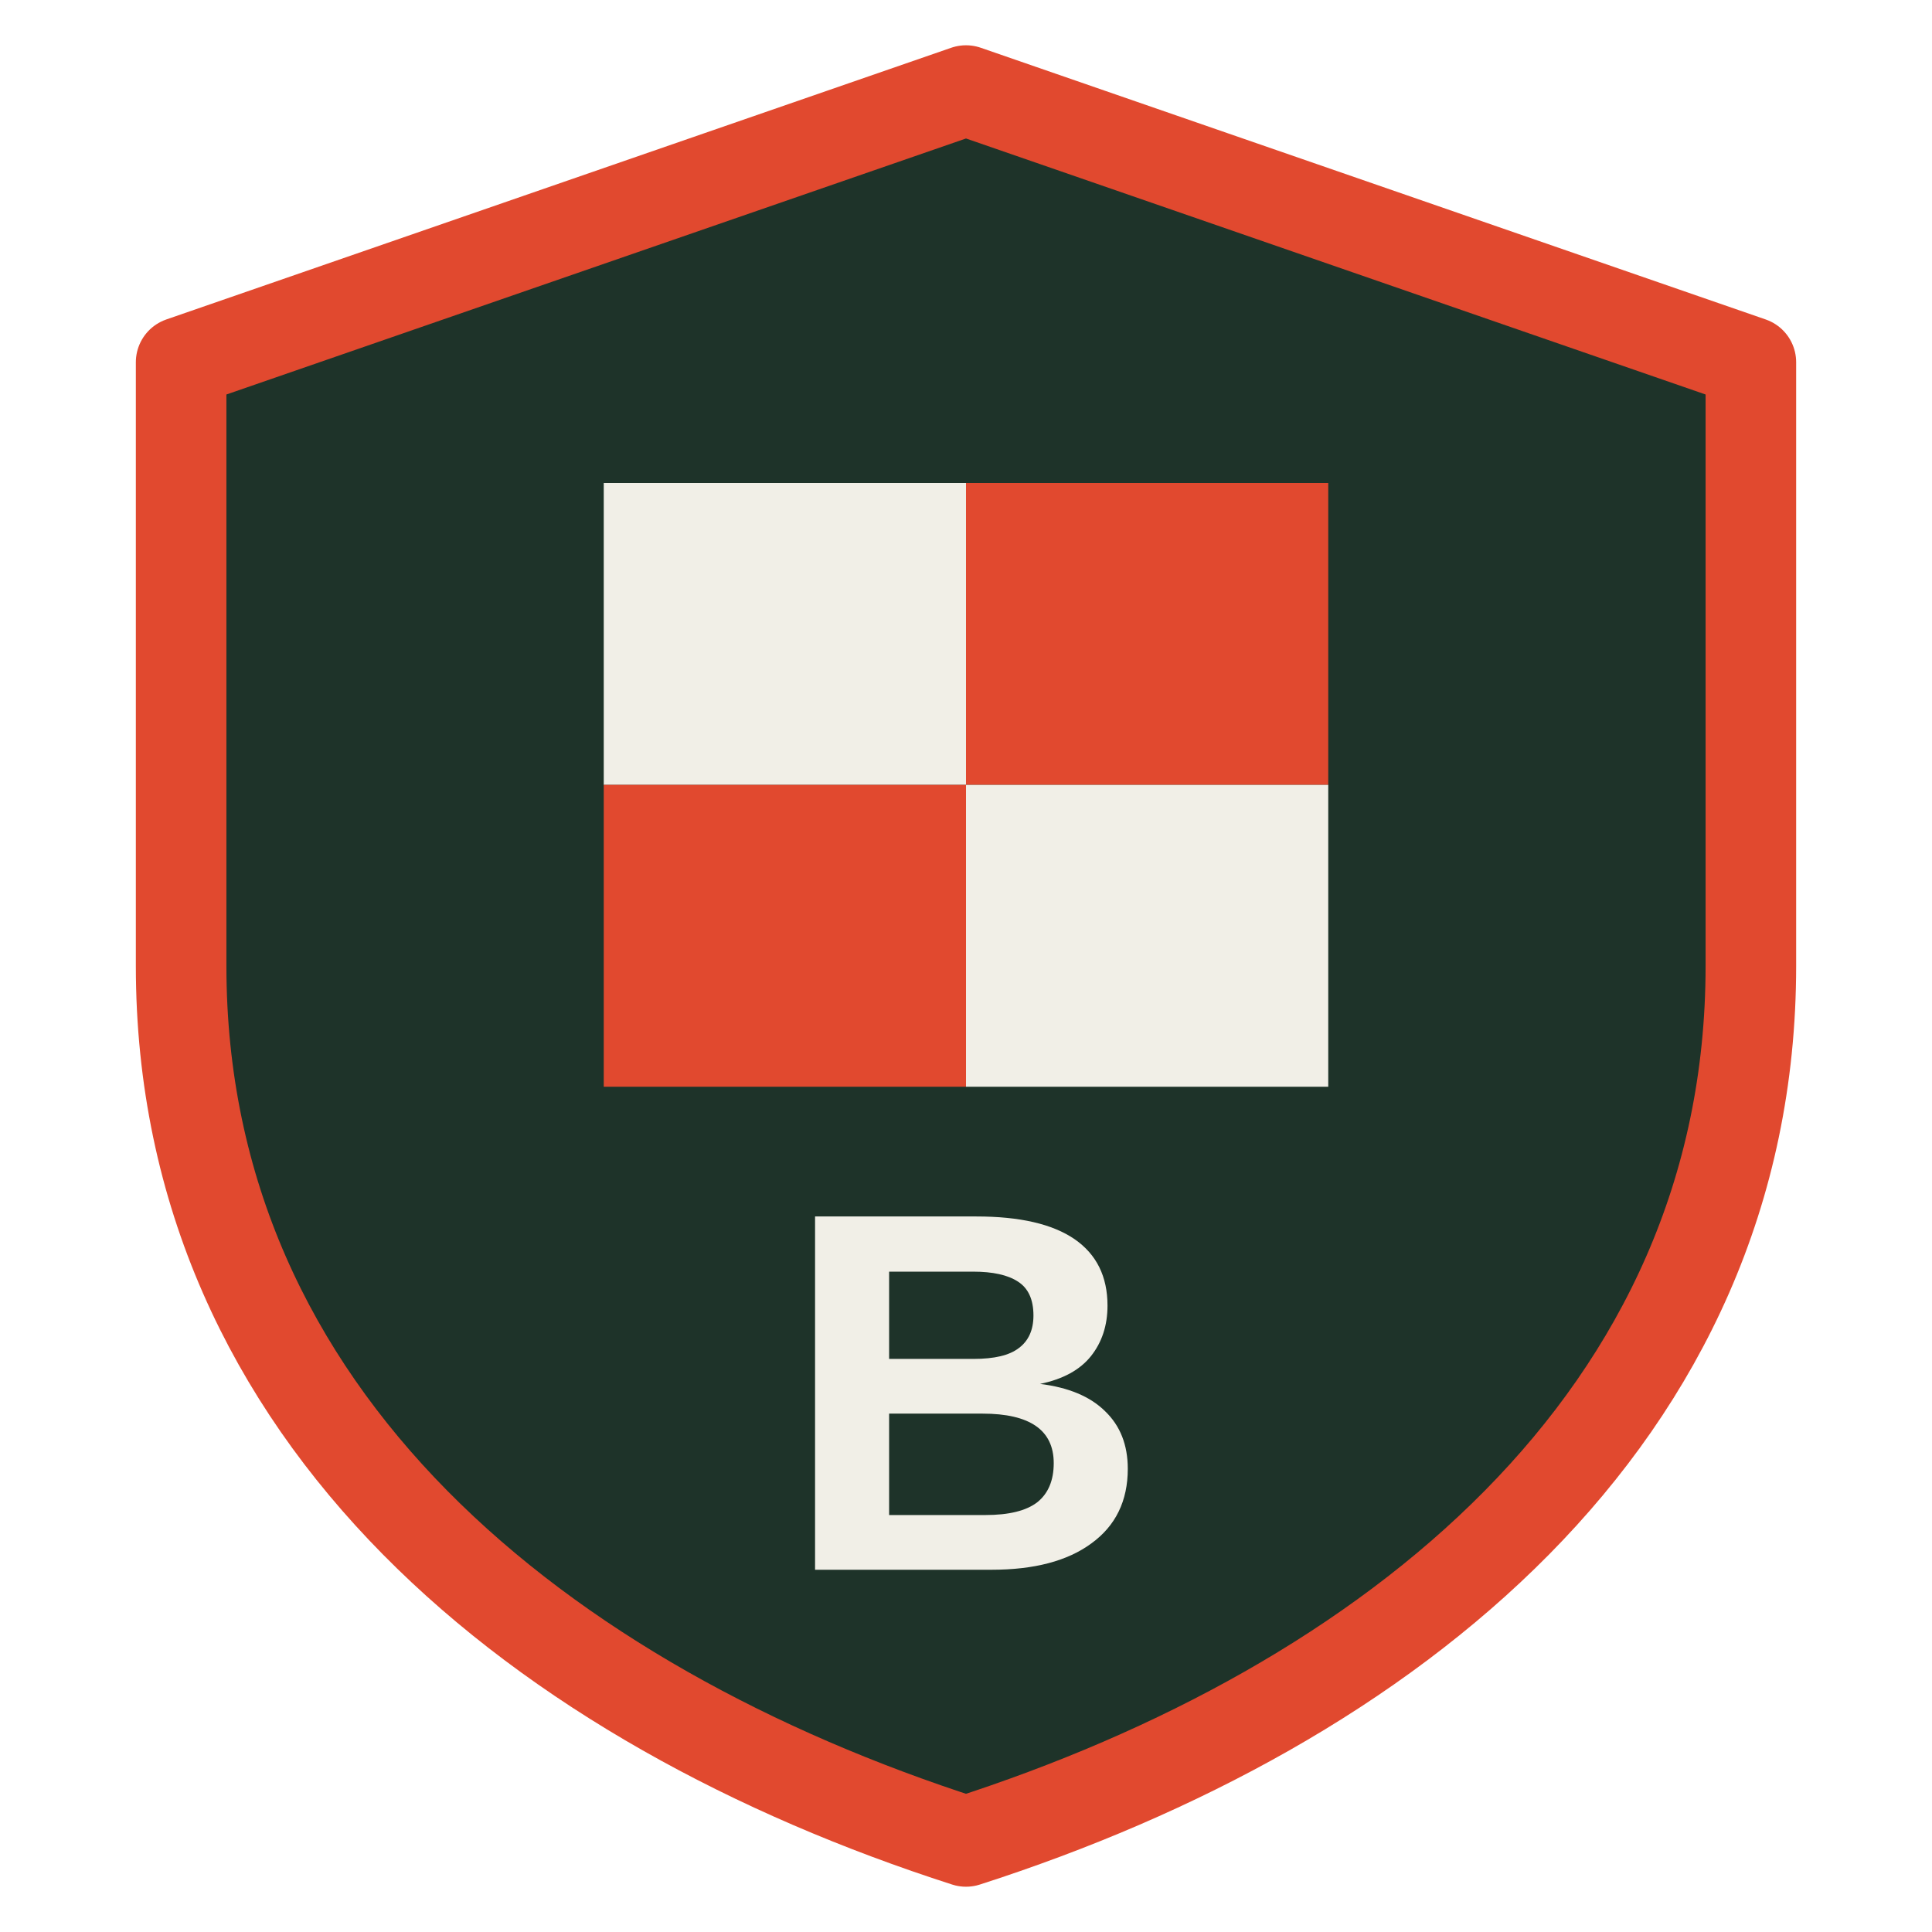
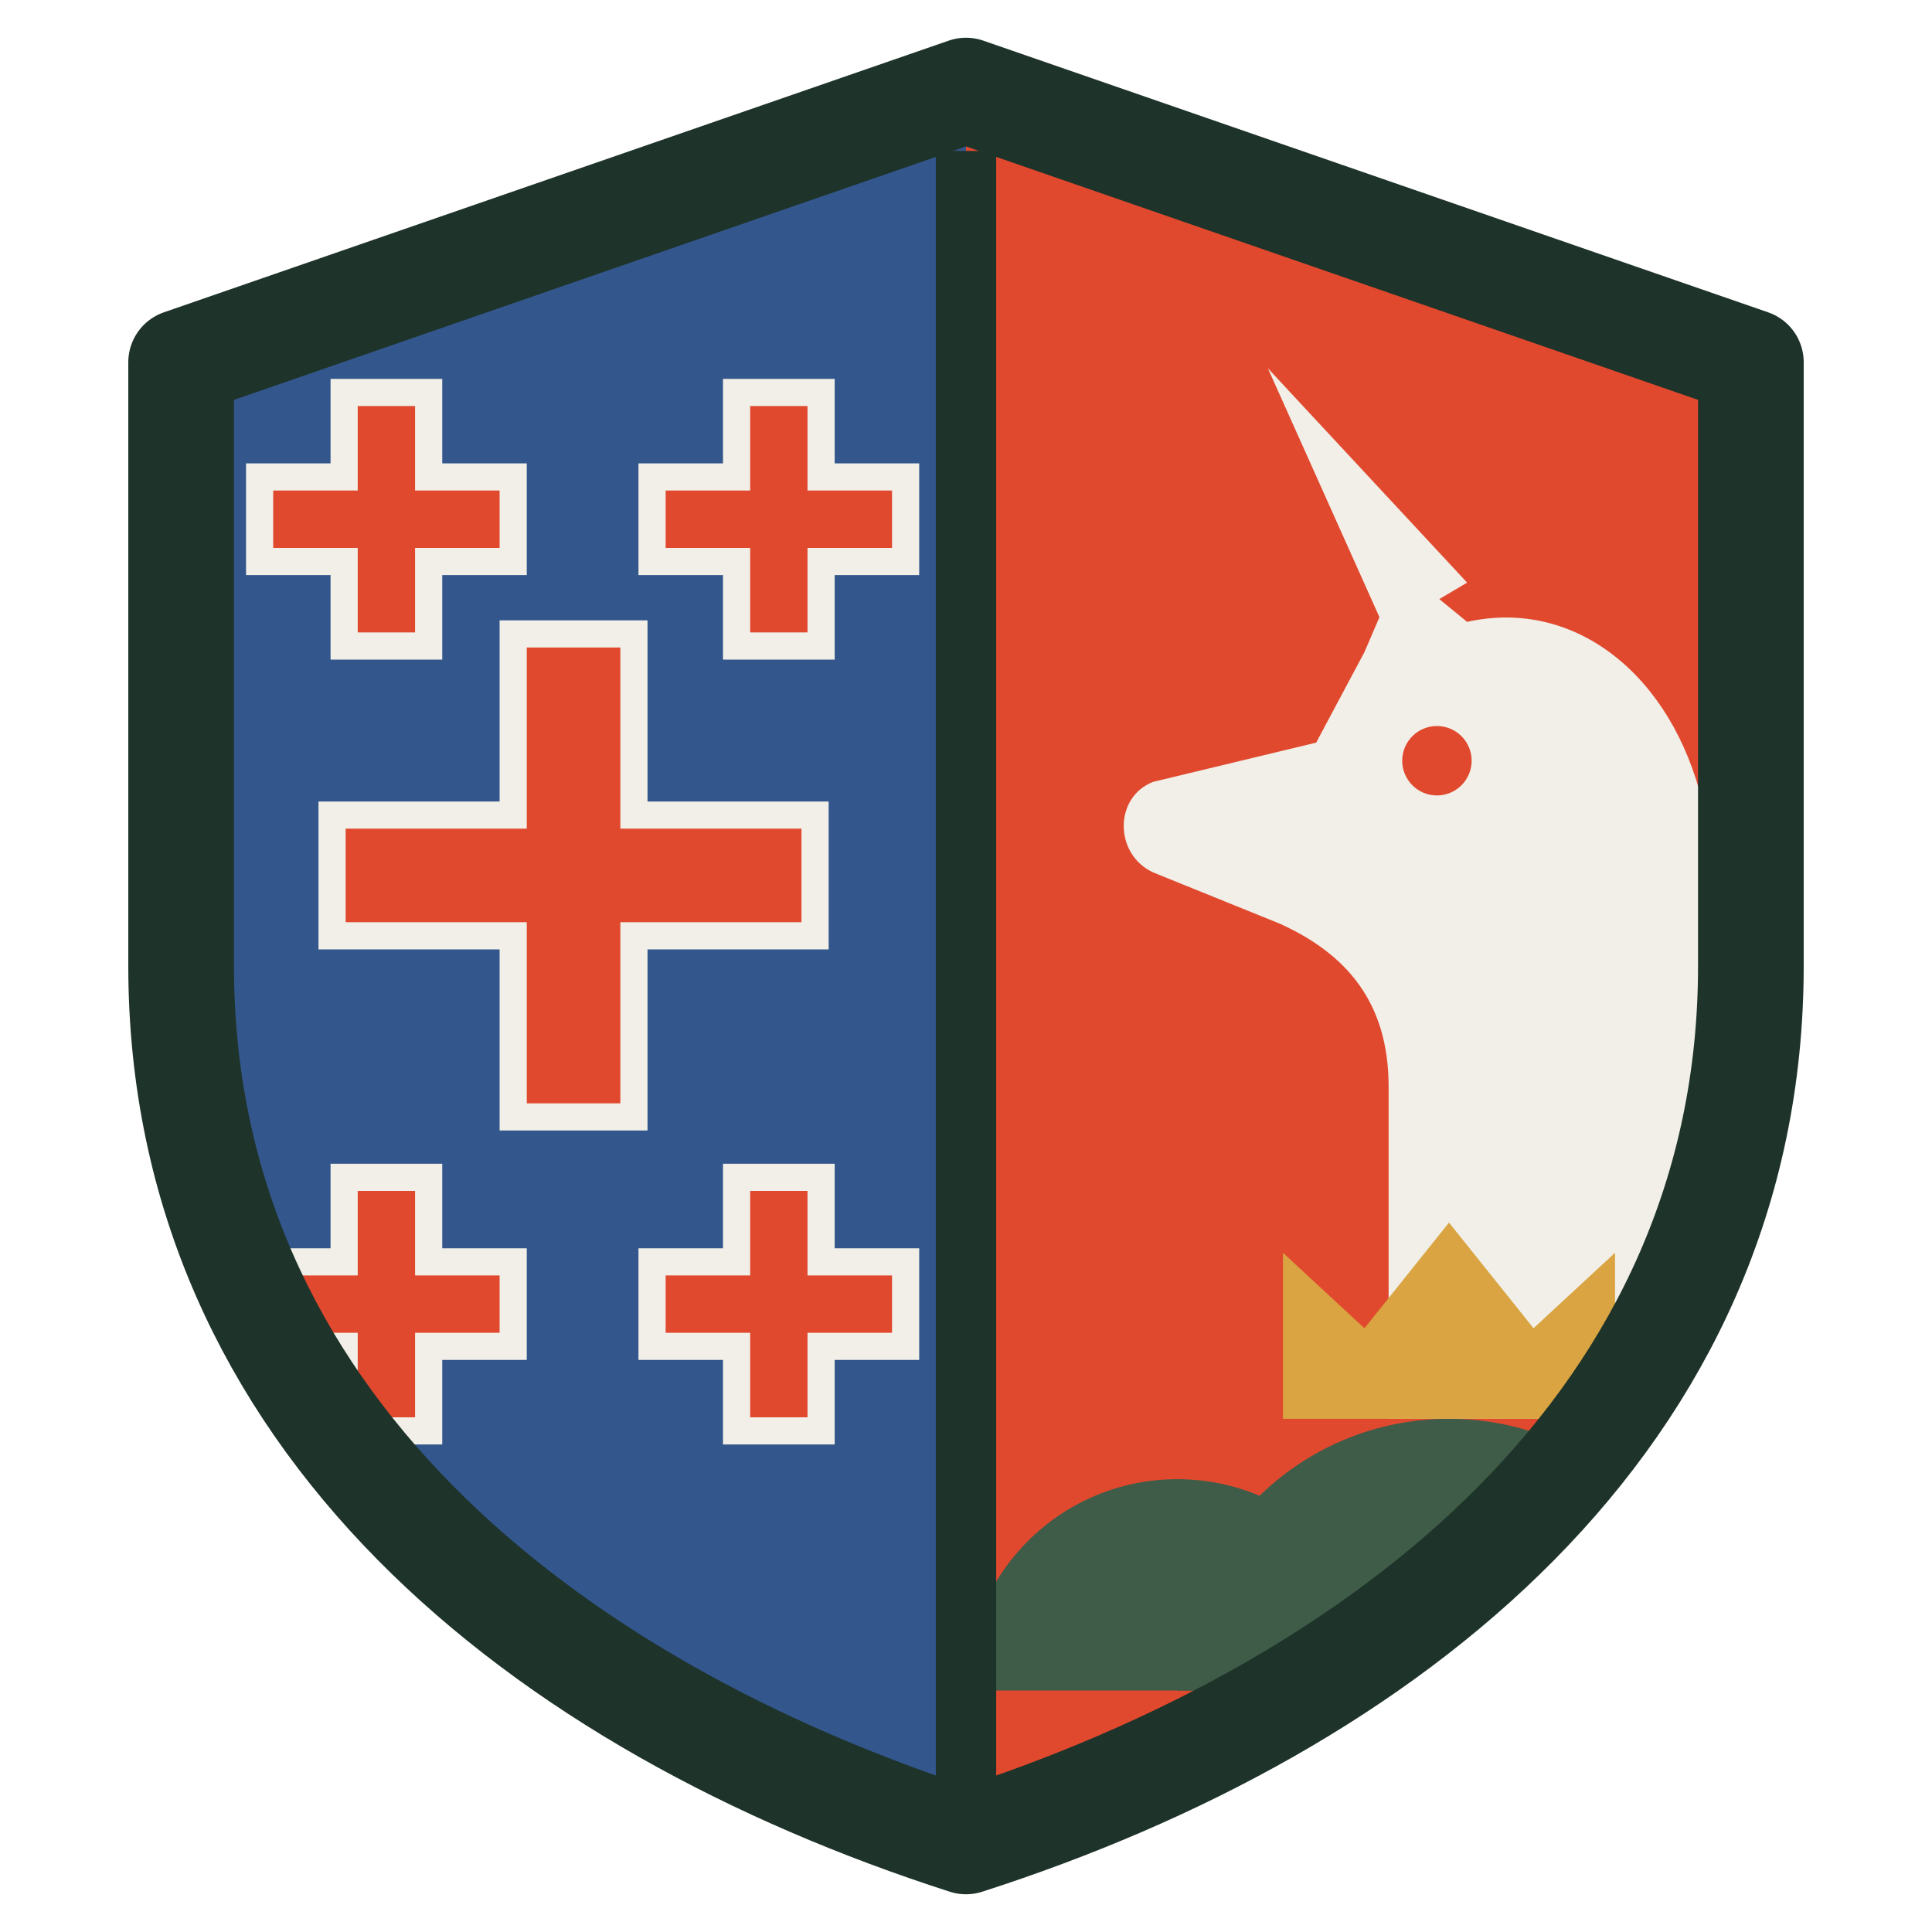
<svg xmlns="http://www.w3.org/2000/svg" viewBox="0 0 64 64">
-   <path d="M32 3 L58 12 V32 C58 47 46 56.5 32 61 C18 56.5 6 47 6 32 V12 Z" fill="#1E3329" stroke="#E1492F" stroke-width="3" stroke-linejoin="round" />
-   <g transform="translate(32 26)">
-     <path d="M-12 -10 H0 V0 H-12 Z" fill="#F1EFE7" />
-     <path d="M0 -10 H12 V0 H0 Z" fill="#E1492F" />
-     <path d="M-12 0 H0 V10 H-12 Z" fill="#E1492F" />
-     <path d="M0 0 H12 V10 H0 Z" fill="#F1EFE7" />
+   <defs>
+     <clipPath id="sh">
+       <path d="M32 3 L58 12 V32 C58 47 46 56.5 32 61 C18 56.5 6 47 6 32 V12 Z" />
+     </clipPath>
+   </defs>
+   <g clip-path="url(#sh)">
+     <rect x="0" y="0" width="32" height="64" fill="#33568C" />
+     <g fill="#E1492F" stroke="#F1EFE7" stroke-width="0.9">
+       <path d="M17 21 h4 v6 h6 v4 h-6 v6 h-4 v-6 h-6 v-4 h6 Z" />
+       <path d="M11.4 13 h2.8 v2.8 h2.8 v2.8 h-2.8 v2.8 h-2.8 v-2.8 h-2.8 v-2.8 h2.8 Z" />
+       <path d="M24.4 13 h2.8 v2.8 h2.8 v2.8 h-2.8 v2.8 h-2.8 v-2.8 h-2.8 v-2.8 h2.8 Z" />
+       <path d="M11.4 39 h2.8 v2.8 h2.8 v2.8 h-2.8 v2.8 h-2.8 v-2.8 h-2.8 v-2.8 h2.8 Z" />
+       <path d="M24.4 39 h2.8 v2.8 h2.8 v2.8 h-2.8 v2.8 h-2.8 v-2.8 h-2.8 v-2.8 h2.8 Z" />
+     </g>
+     <rect x="32" y="0" width="32" height="64" fill="#E1492F" />
+     <g>
+       <path d="M32 56 A7 7 0 0 1 46 56 Z" fill="#3E5C48" />
+       <path d="M50 56 A7 7 0 0 1 64 56 Z" fill="#3E5C48" />
+       <path d="M39 56 A9 9 0 0 1 57 56 Z" fill="#3E5C48" />
+       <path d="M46 47 L46 36 C46 33.2 44.6 31.6 42.4 30.6 L38.2 28.9 C36.9 28.3 36.9 26.4 38.2 25.9 L43.6 24.6 L45.2 21.6 L46.4 18.8 L48.6 20.6 C52.2 19.8 55.4 22.4 56.4 26.6 L57 30 L57 47 Z" fill="#F1EFE7" />
+       <path d="M45.9 20.9 L42 12.2 L48.6 19.3 Z" fill="#F1EFE7" />
+       <circle cx="47.6" cy="25.2" r="1.15" fill="#E1492F" />
+       <path d="M42.5 47 L42.5 41.5 L45.2 44 L48 40.5 L50.8 44 L53.5 41.5 L53.5 47 Z" fill="#D9A441" />
+     </g>
  </g>
-   <text x="32" y="52" text-anchor="middle" font-family="Arial Black, Arial, sans-serif" font-weight="900" font-size="17" fill="#F1EFE7">B</text>
+   <path d="M32 3 L58 12 V32 C58 47 46 56.5 32 61 C18 56.5 6 47 6 32 V12 Z" fill="none" stroke="#1E3329" stroke-width="3.5" stroke-linejoin="round" />
+   <line x1="32" y1="5" x2="32" y2="60" stroke="#1E3329" stroke-width="2" />
</svg>
